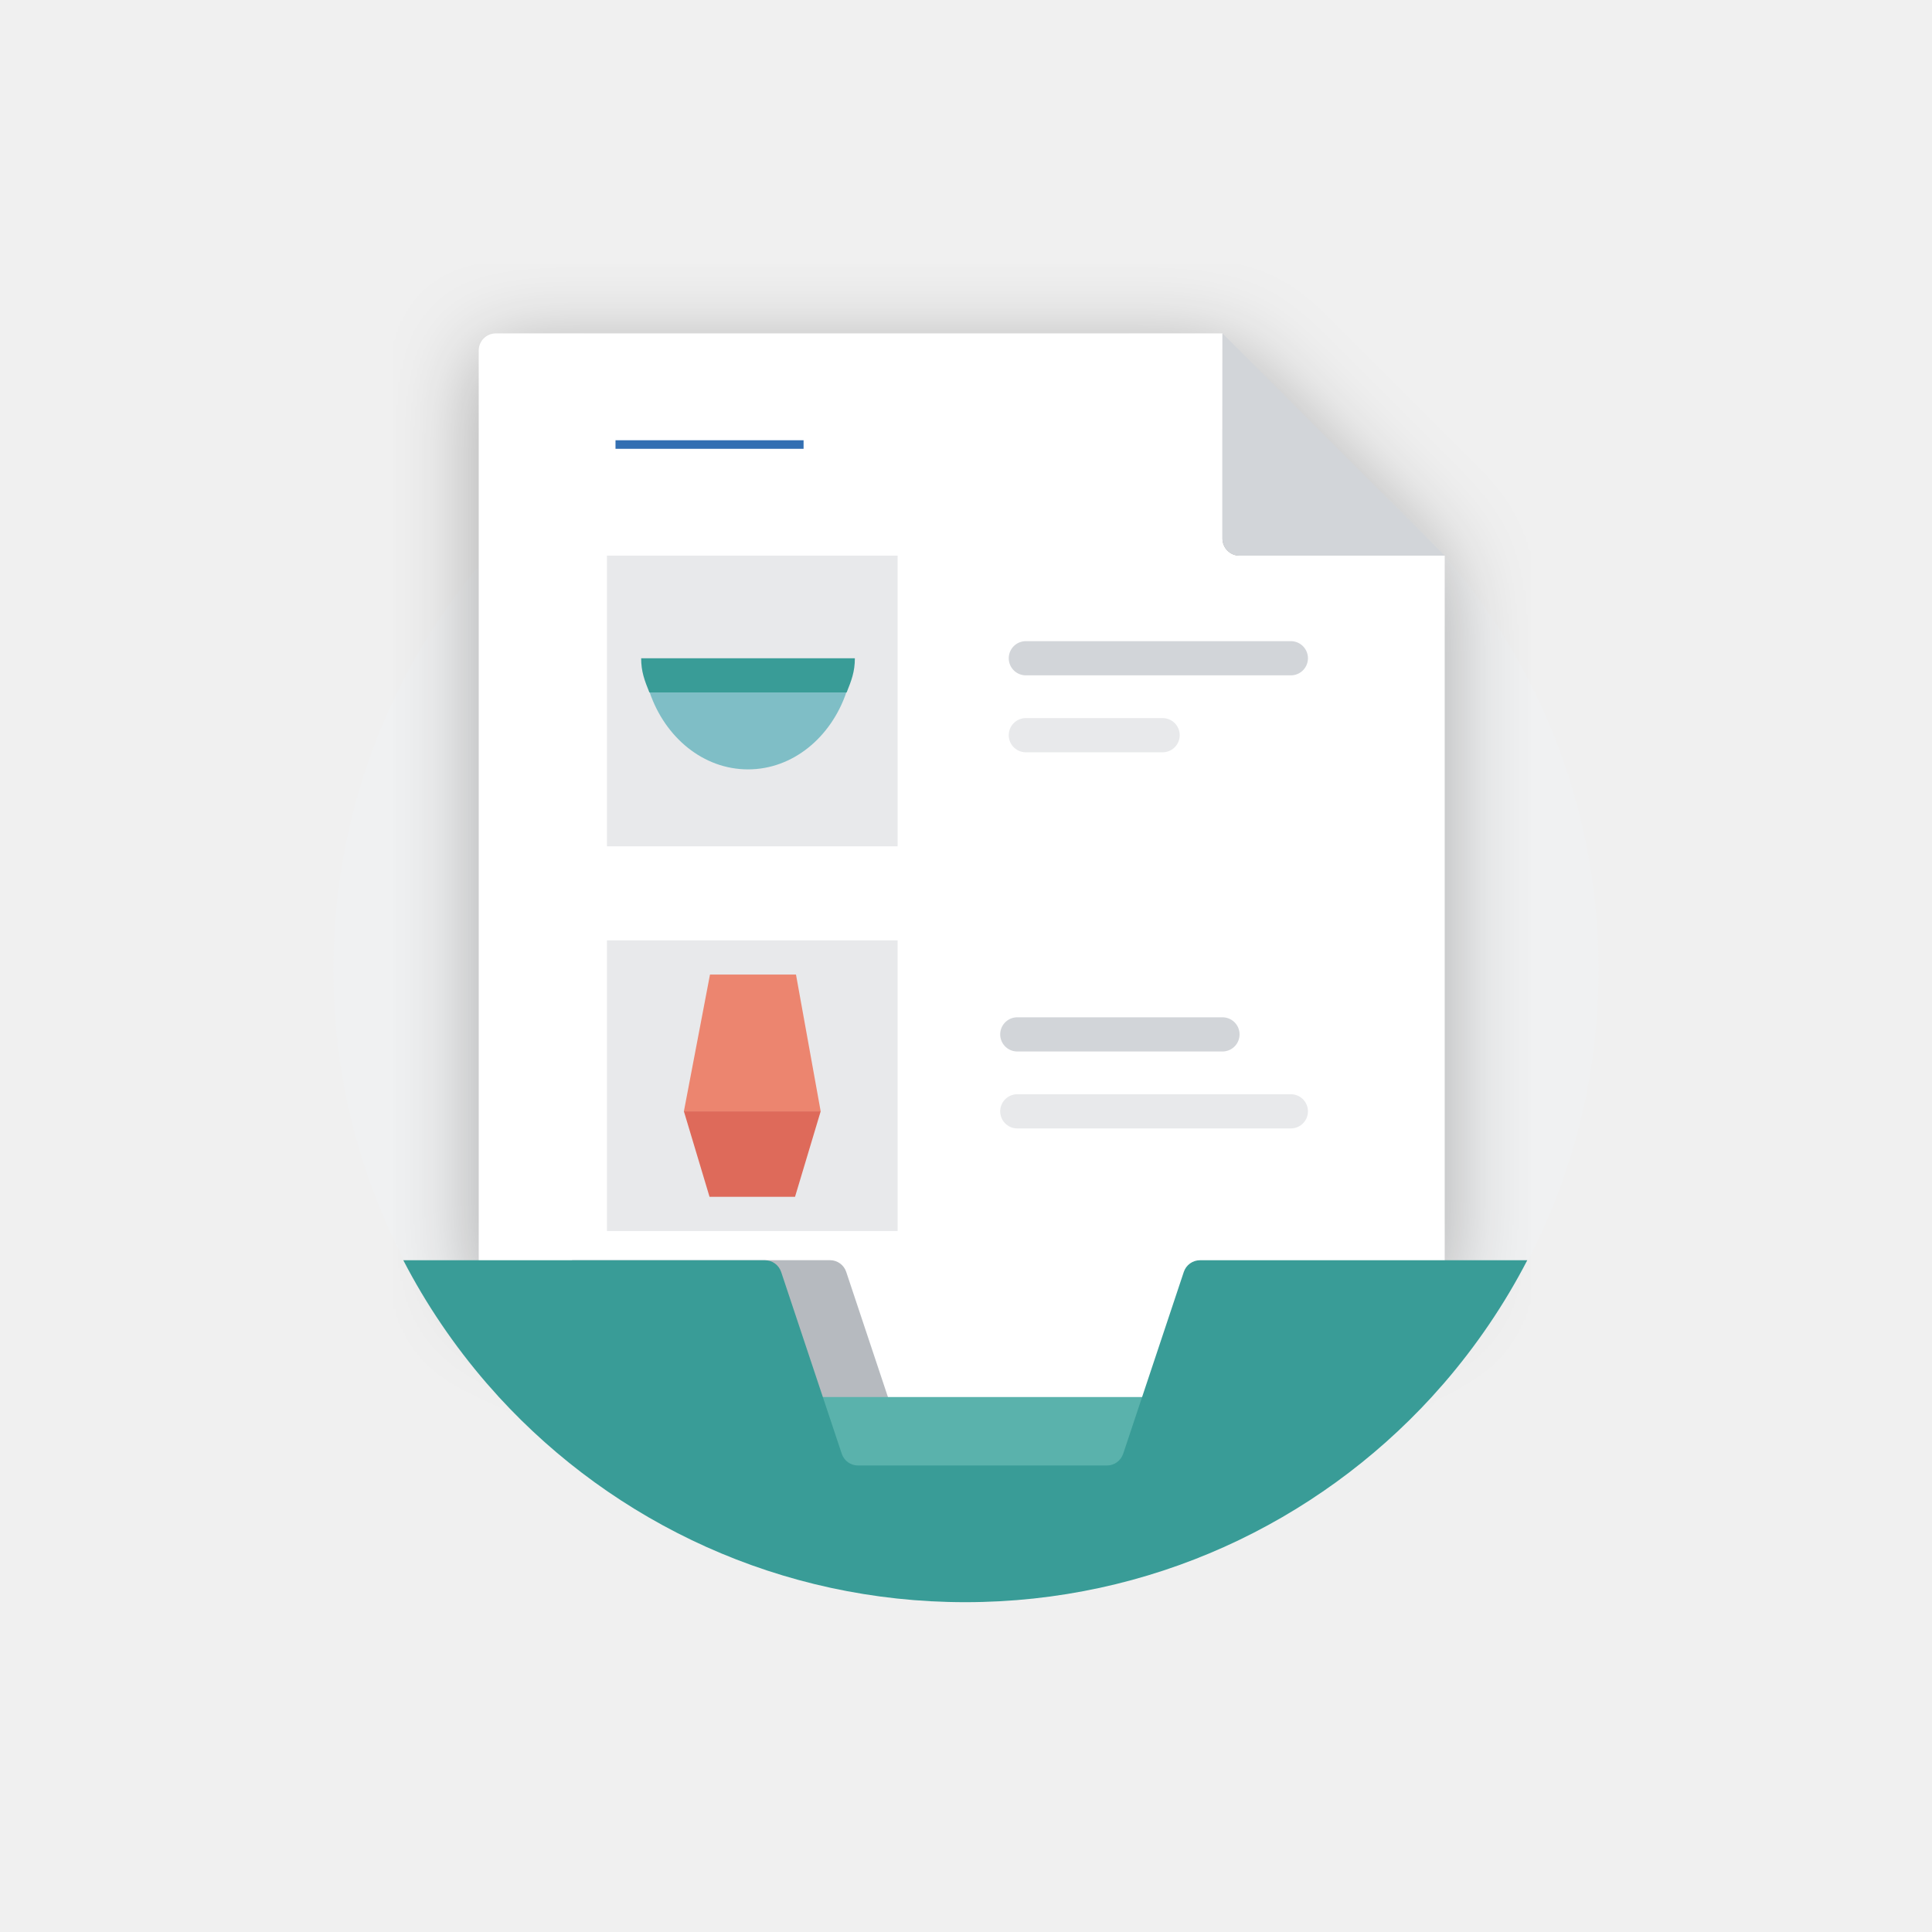
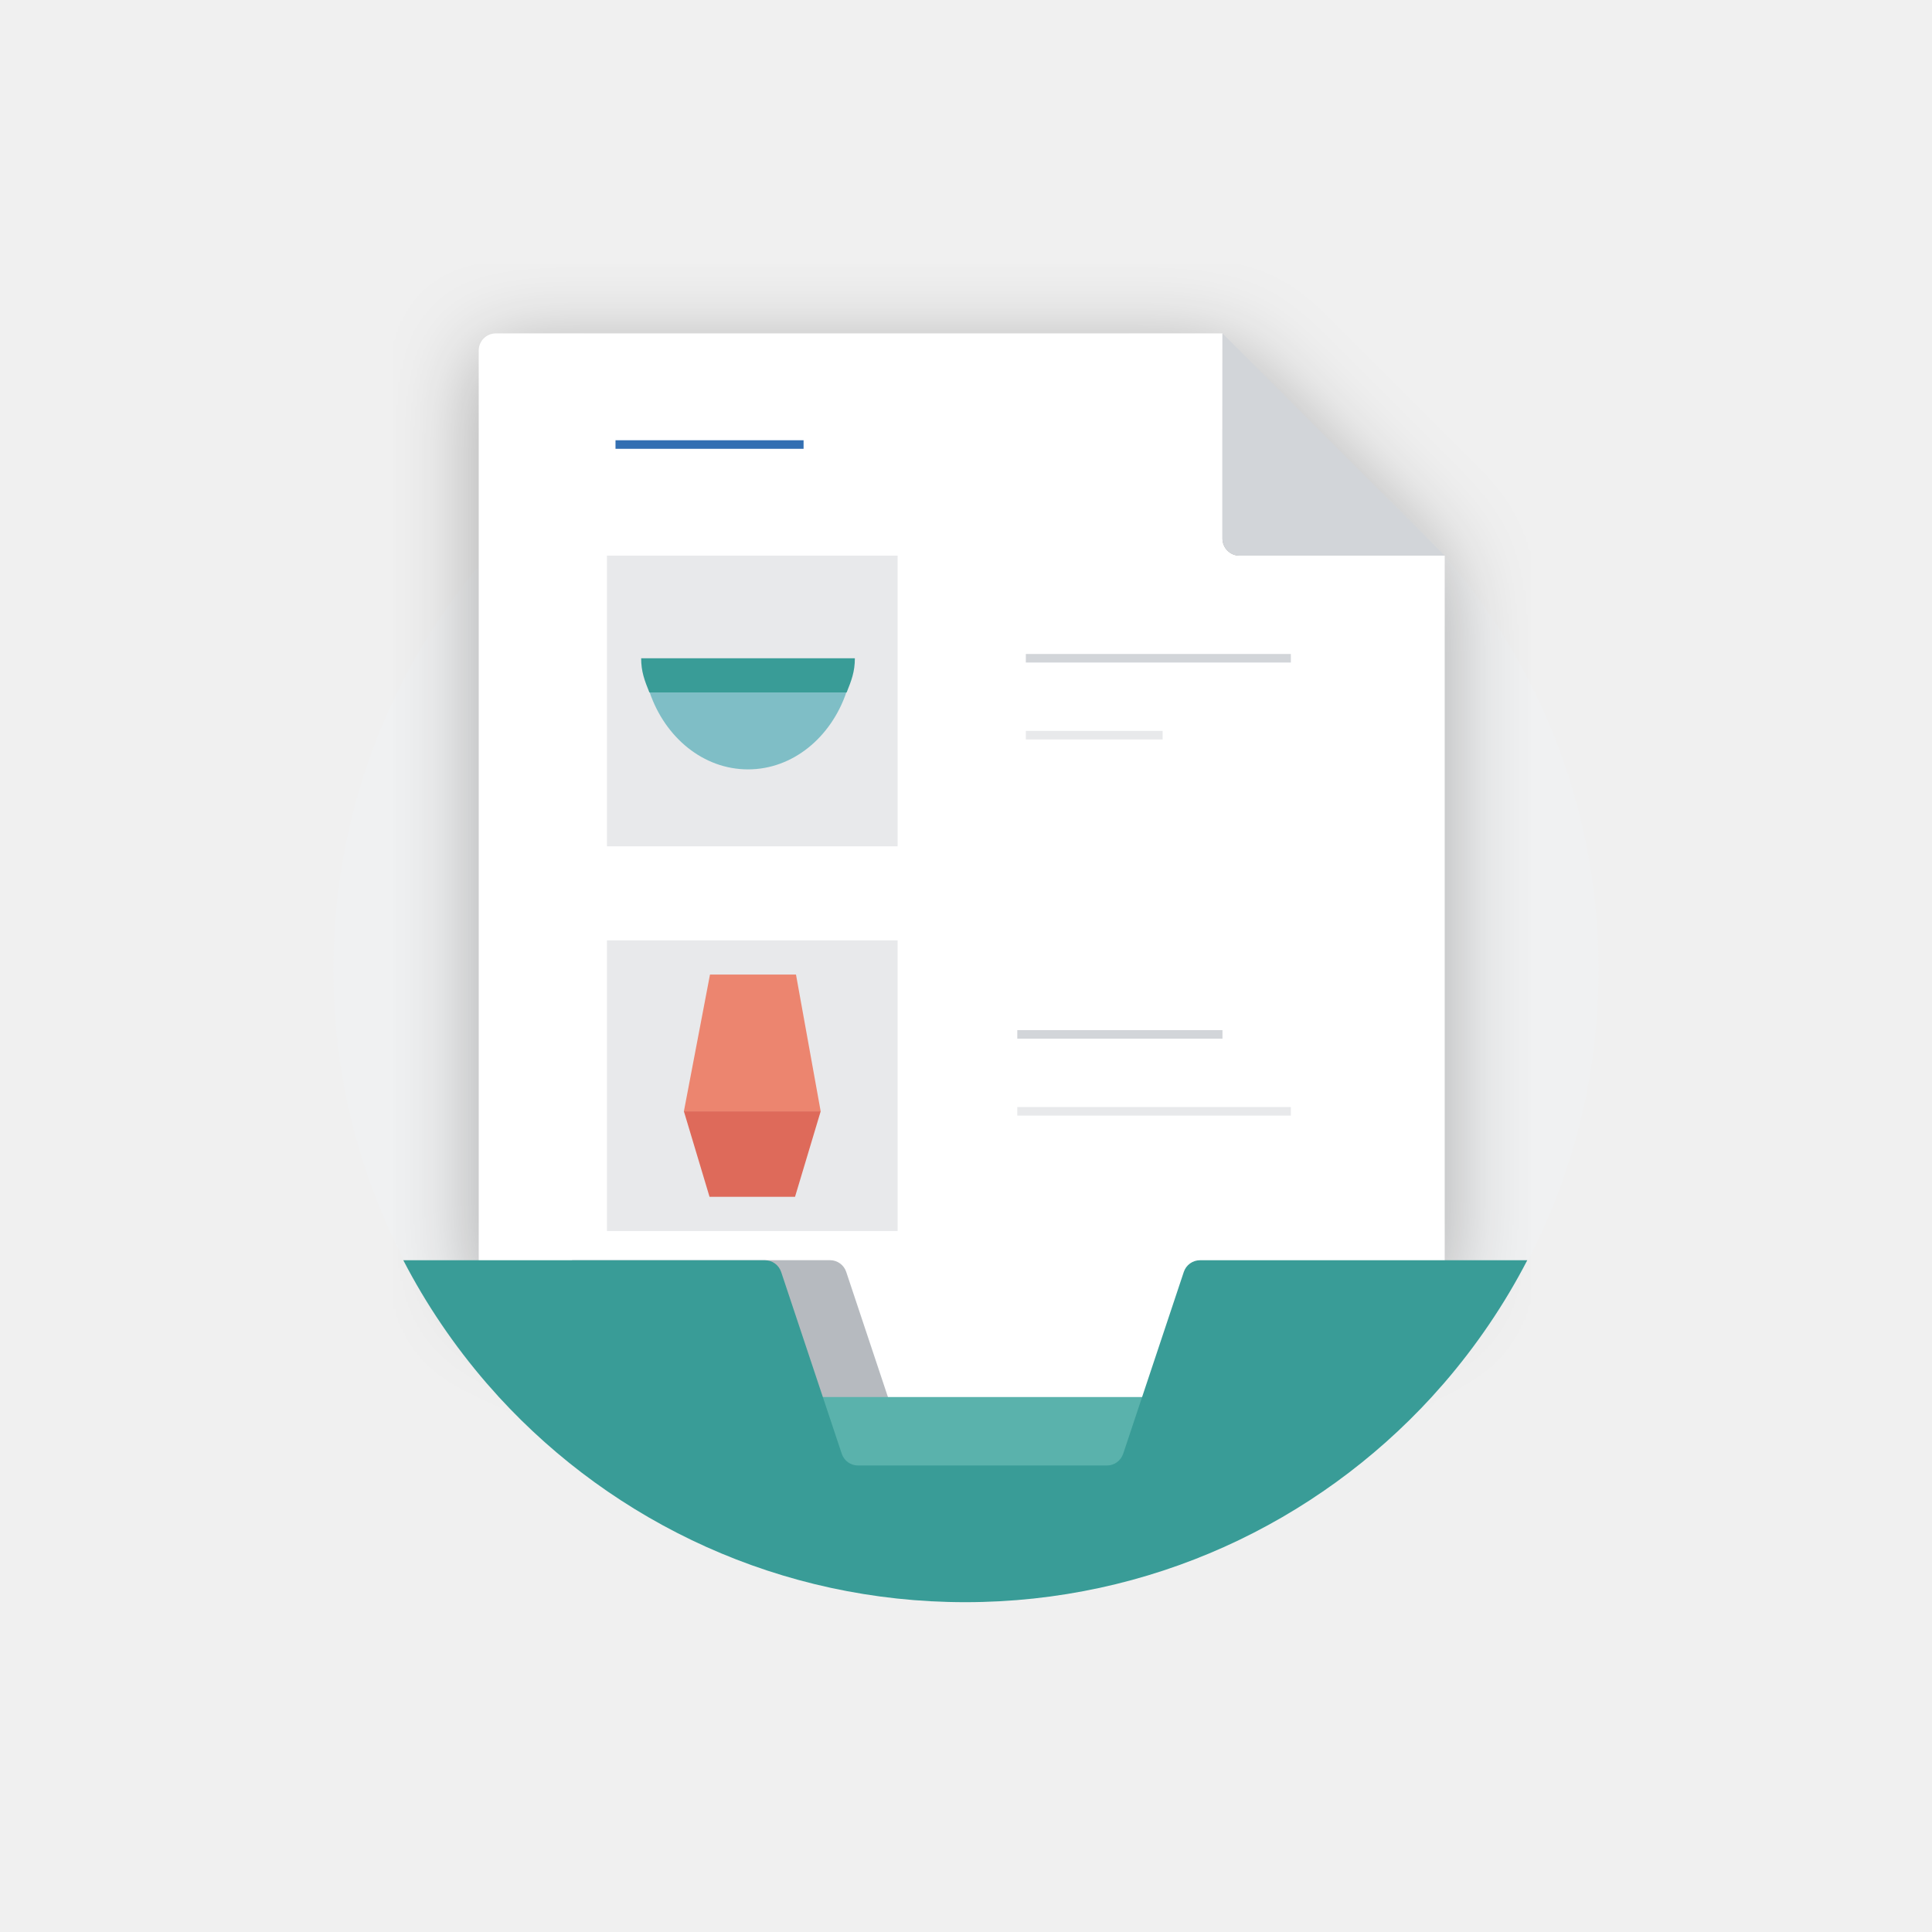
<svg xmlns="http://www.w3.org/2000/svg" width="226" height="226" fill="none">
  <path d="M187 113.419c0 11.11-2.44 21.64-6.83 31.09-11.73 25.35-37.39 42.91-67.17 42.91-29.77 0-55.43-17.56-67.17-42.91-4.39-9.45-6.83-19.98-6.83-31.09 0-40.88 33.12-74 74-74 40.89 0 74 33.12 74 74z" fill="#F0F1F2" />
  <g filter="url(#a)">
    <path d="M168.999 65v83.526l-36 18.474H94.795L56 149V41a2 2 0 0 1 2-2h85v24a2 2 0 0 0 2 2h23.999z" fill="#fff" />
    <path d="M169 65h-24a2 2 0 0 1-2-2V39l26 26z" fill="#D2D5D9" />
  </g>
  <path d="M72 52h22" stroke="#336FB2" strokeWidth="6" strokeLinecap="round" />
  <path d="M104.999 65H71v34h34l-.001-34zm0 45H71v34.001h34L104.999 110z" fill="#E8E9EB" />
-   <path d="M120 77h31" stroke="#D2D5D9" stroke-width="4" stroke-linecap="round" />
-   <path d="M120 86h16" stroke="#E8E9EB" stroke-width="4" stroke-linecap="round" />
-   <path d="M119 121h24" stroke="#D2D5D9" stroke-width="4" stroke-linecap="round" />
-   <path d="M119 130h32" stroke="#E8E9EB" stroke-width="4" stroke-linecap="round" />
+   <path d="M120 77h31" stroke="#D2D5D9" strokeWidth="4" strokeLinecap="round" />
+   <path d="M120 86h16" stroke="#E8E9EB" strokeWidth="4" strokeLinecap="round" />
+   <path d="M119 121h24" stroke="#D2D5D9" strokeWidth="4" strokeLinecap="round" />
+   <path d="M119 130h32" stroke="#E8E9EB" strokeWidth="4" strokeLinecap="round" />
  <path d="M93.112 114 96 130H80l3.053-16h10.059z" fill="#EC856F" />
  <path d="m96 130-3 10H83l-3-10h16z" fill="#DE6A5A" />
  <path d="M100 77c0 1.58-.406 2.616-.962 4H75.963c-.556-1.384-.962-2.42-.962-4h25z" fill="#399C97" />
  <path d="M99 81c-1.804 5.271-6.271 9-11.5 9-5.228 0-9.696-3.73-11.5-9h23z" fill="#7FBEC6" />
  <path d="M75.418 174.422h37.5c1.1 0 2-.9 2-2v-1h-6.94c-.86 0-1.62-.55-1.9-1.37l-7.09-21.27a2 2 0 0 0-1.9-1.37h-30.17l6.5 25c0 1.11.9 2.01 2 2.01z" fill="#B6BABF" />
  <path d="M148.918 163.422h-68v13h68v-13z" fill="#5AB2AC" />
  <path d="M178.657 147.419c-2.68 5.18-5.96 10-9.74 14.38l-1.44 1.62c-13.53 14.75-32.97 24-54.56 24-21.59 0-41.03-9.25-54.56-24l-1.44-1.62c-3.78-4.38-7.06-9.2-9.74-14.38h42.3c.86 0 1.62.55 1.9 1.37l7.09 21.27a2 2 0 0 0 1.9 1.37h29.12c.86 0 1.62-.55 1.9-1.37l7.09-21.27a2 2 0 0 1 1.9-1.37h38.28z" fill="#399C97" />
  <defs>
    <filter id="a" x="46" y="31" width="133" height="148" filterUnits="userSpaceOnUse" color-interpolation-filters="sRGB">
      <feFlood flood-opacity="0" result="BackgroundImageFix" />
      <feColorMatrix in="SourceAlpha" values="0 0 0 0 0 0 0 0 0 0 0 0 0 0 0 0 0 0 127 0" />
      <feOffset dy="2" />
      <feGaussianBlur stdDeviation="5" />
      <feColorMatrix values="0 0 0 0 0 0 0 0 0 0 0 0 0 0 0 0 0 0 0.3 0" />
      <feBlend in2="BackgroundImageFix" result="effect1_dropShadow" />
      <feBlend in="SourceGraphic" in2="effect1_dropShadow" result="shape" />
    </filter>
  </defs>
</svg>
